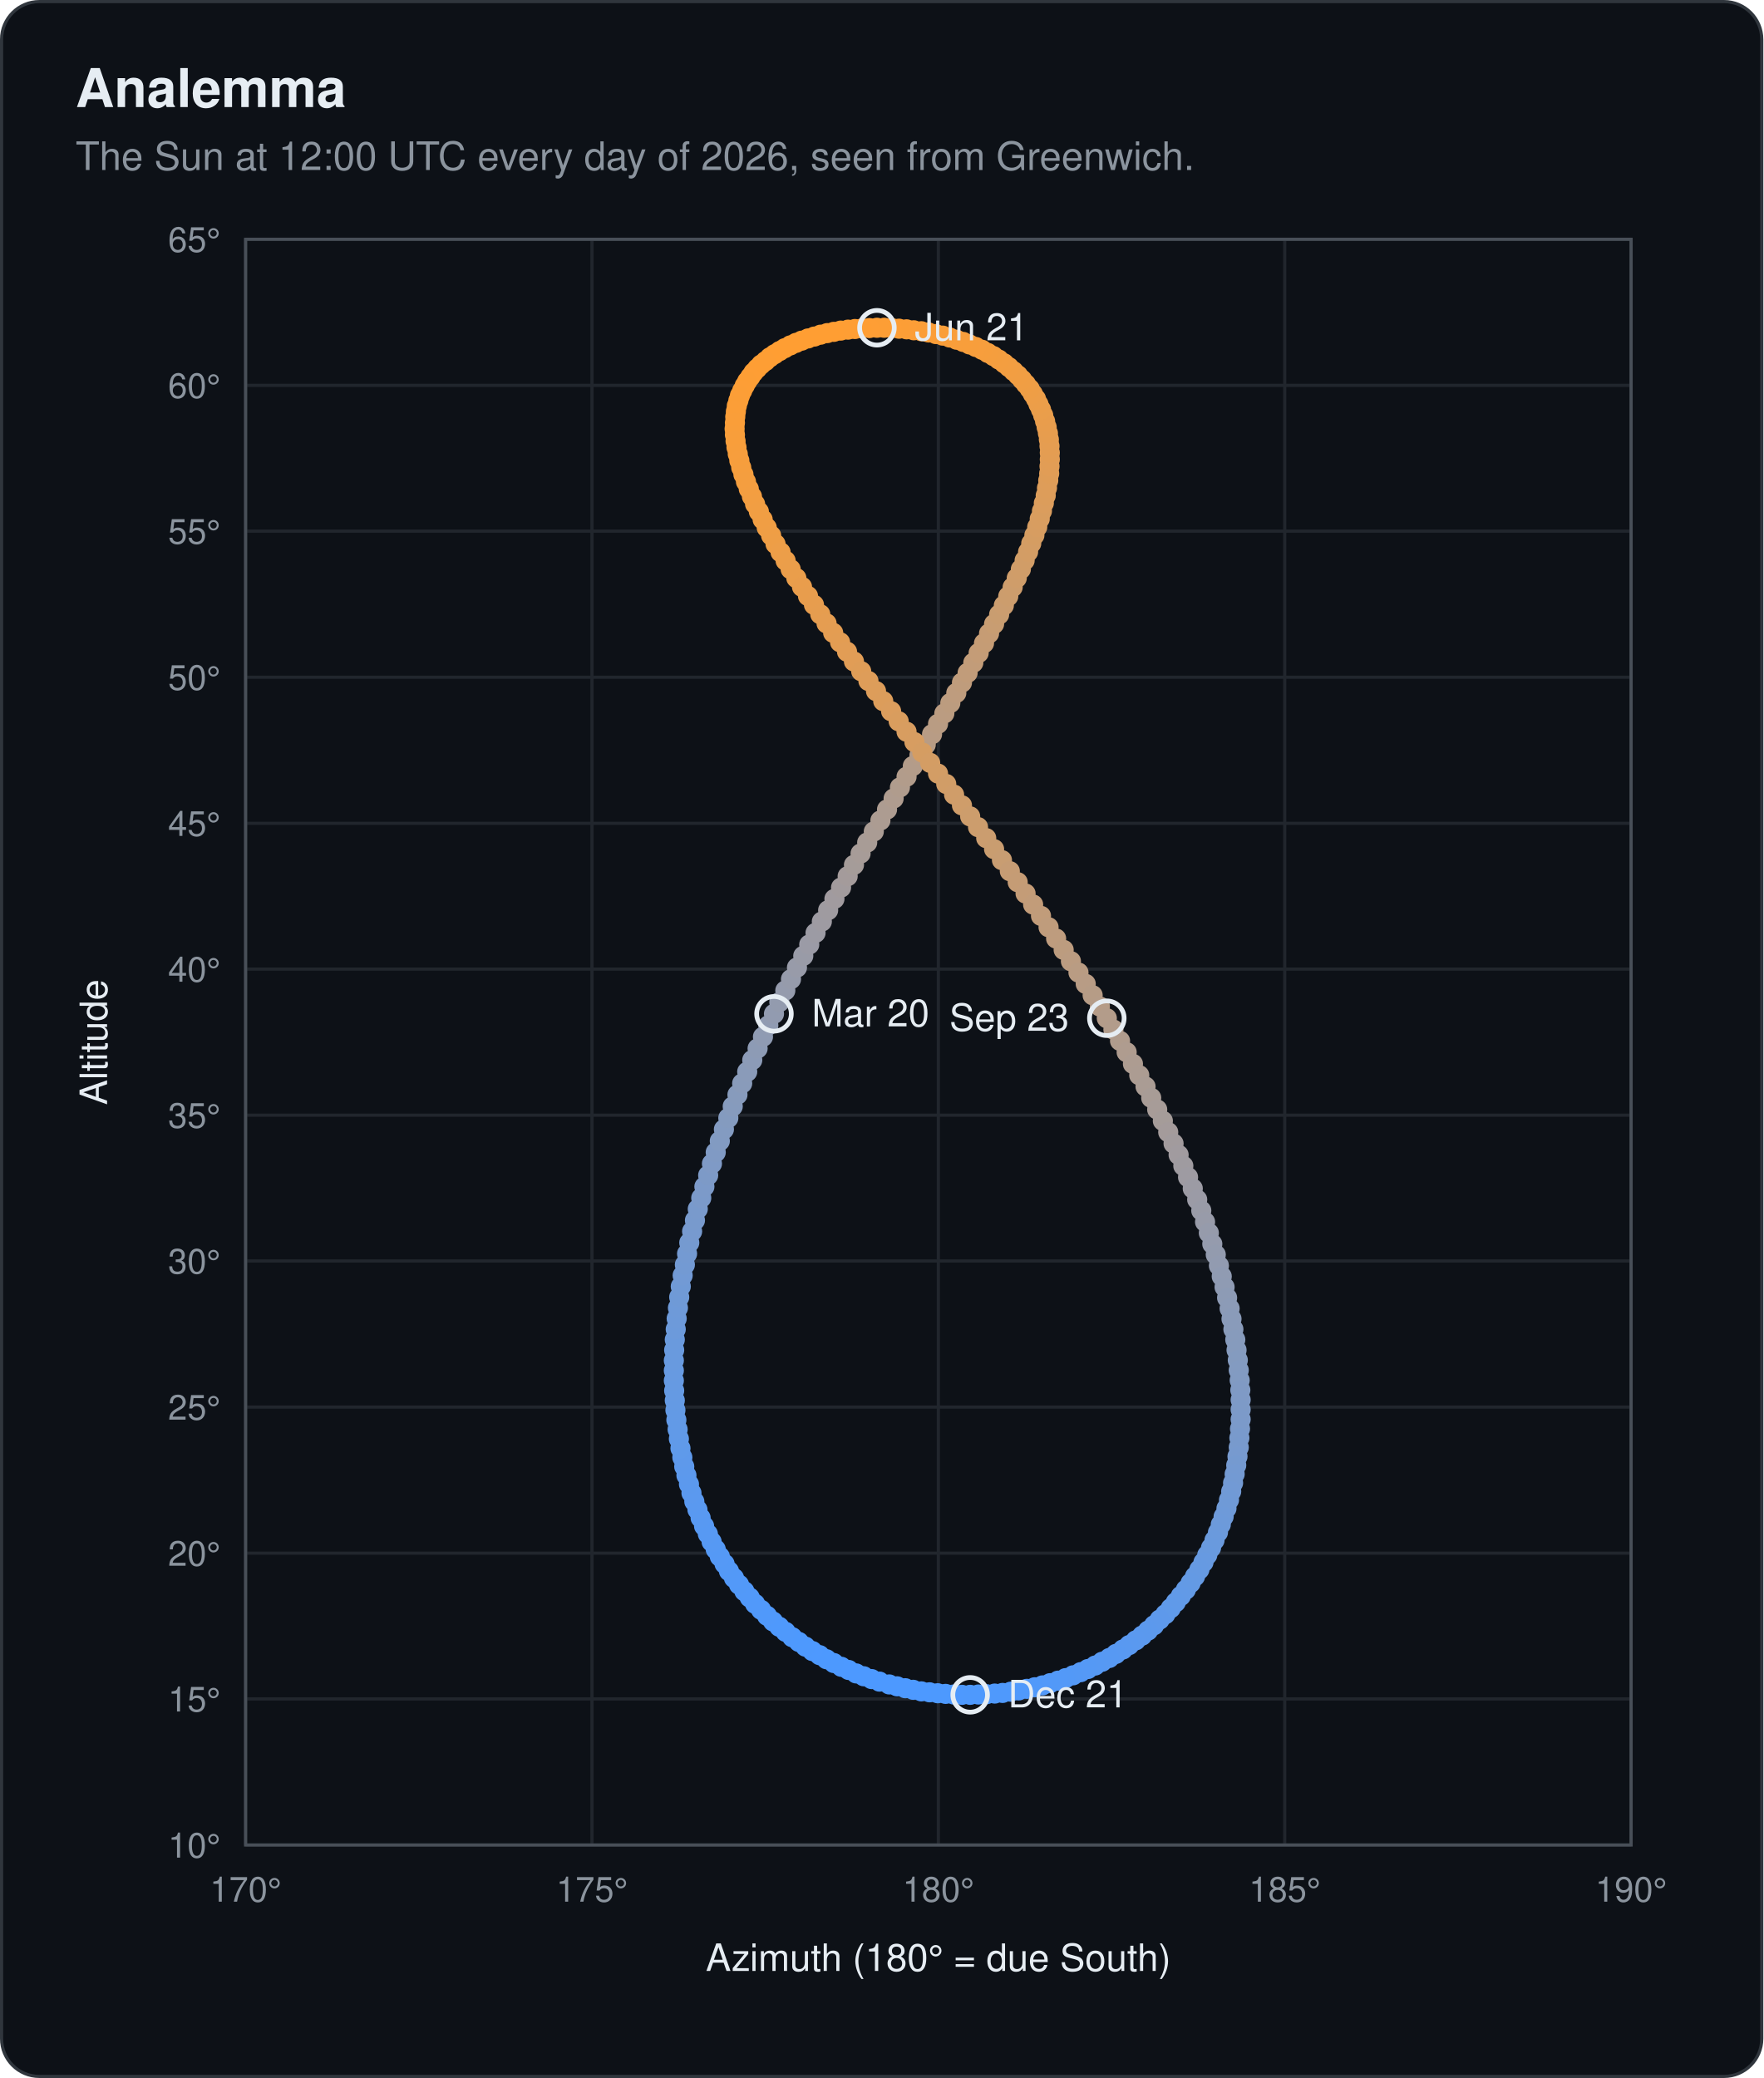
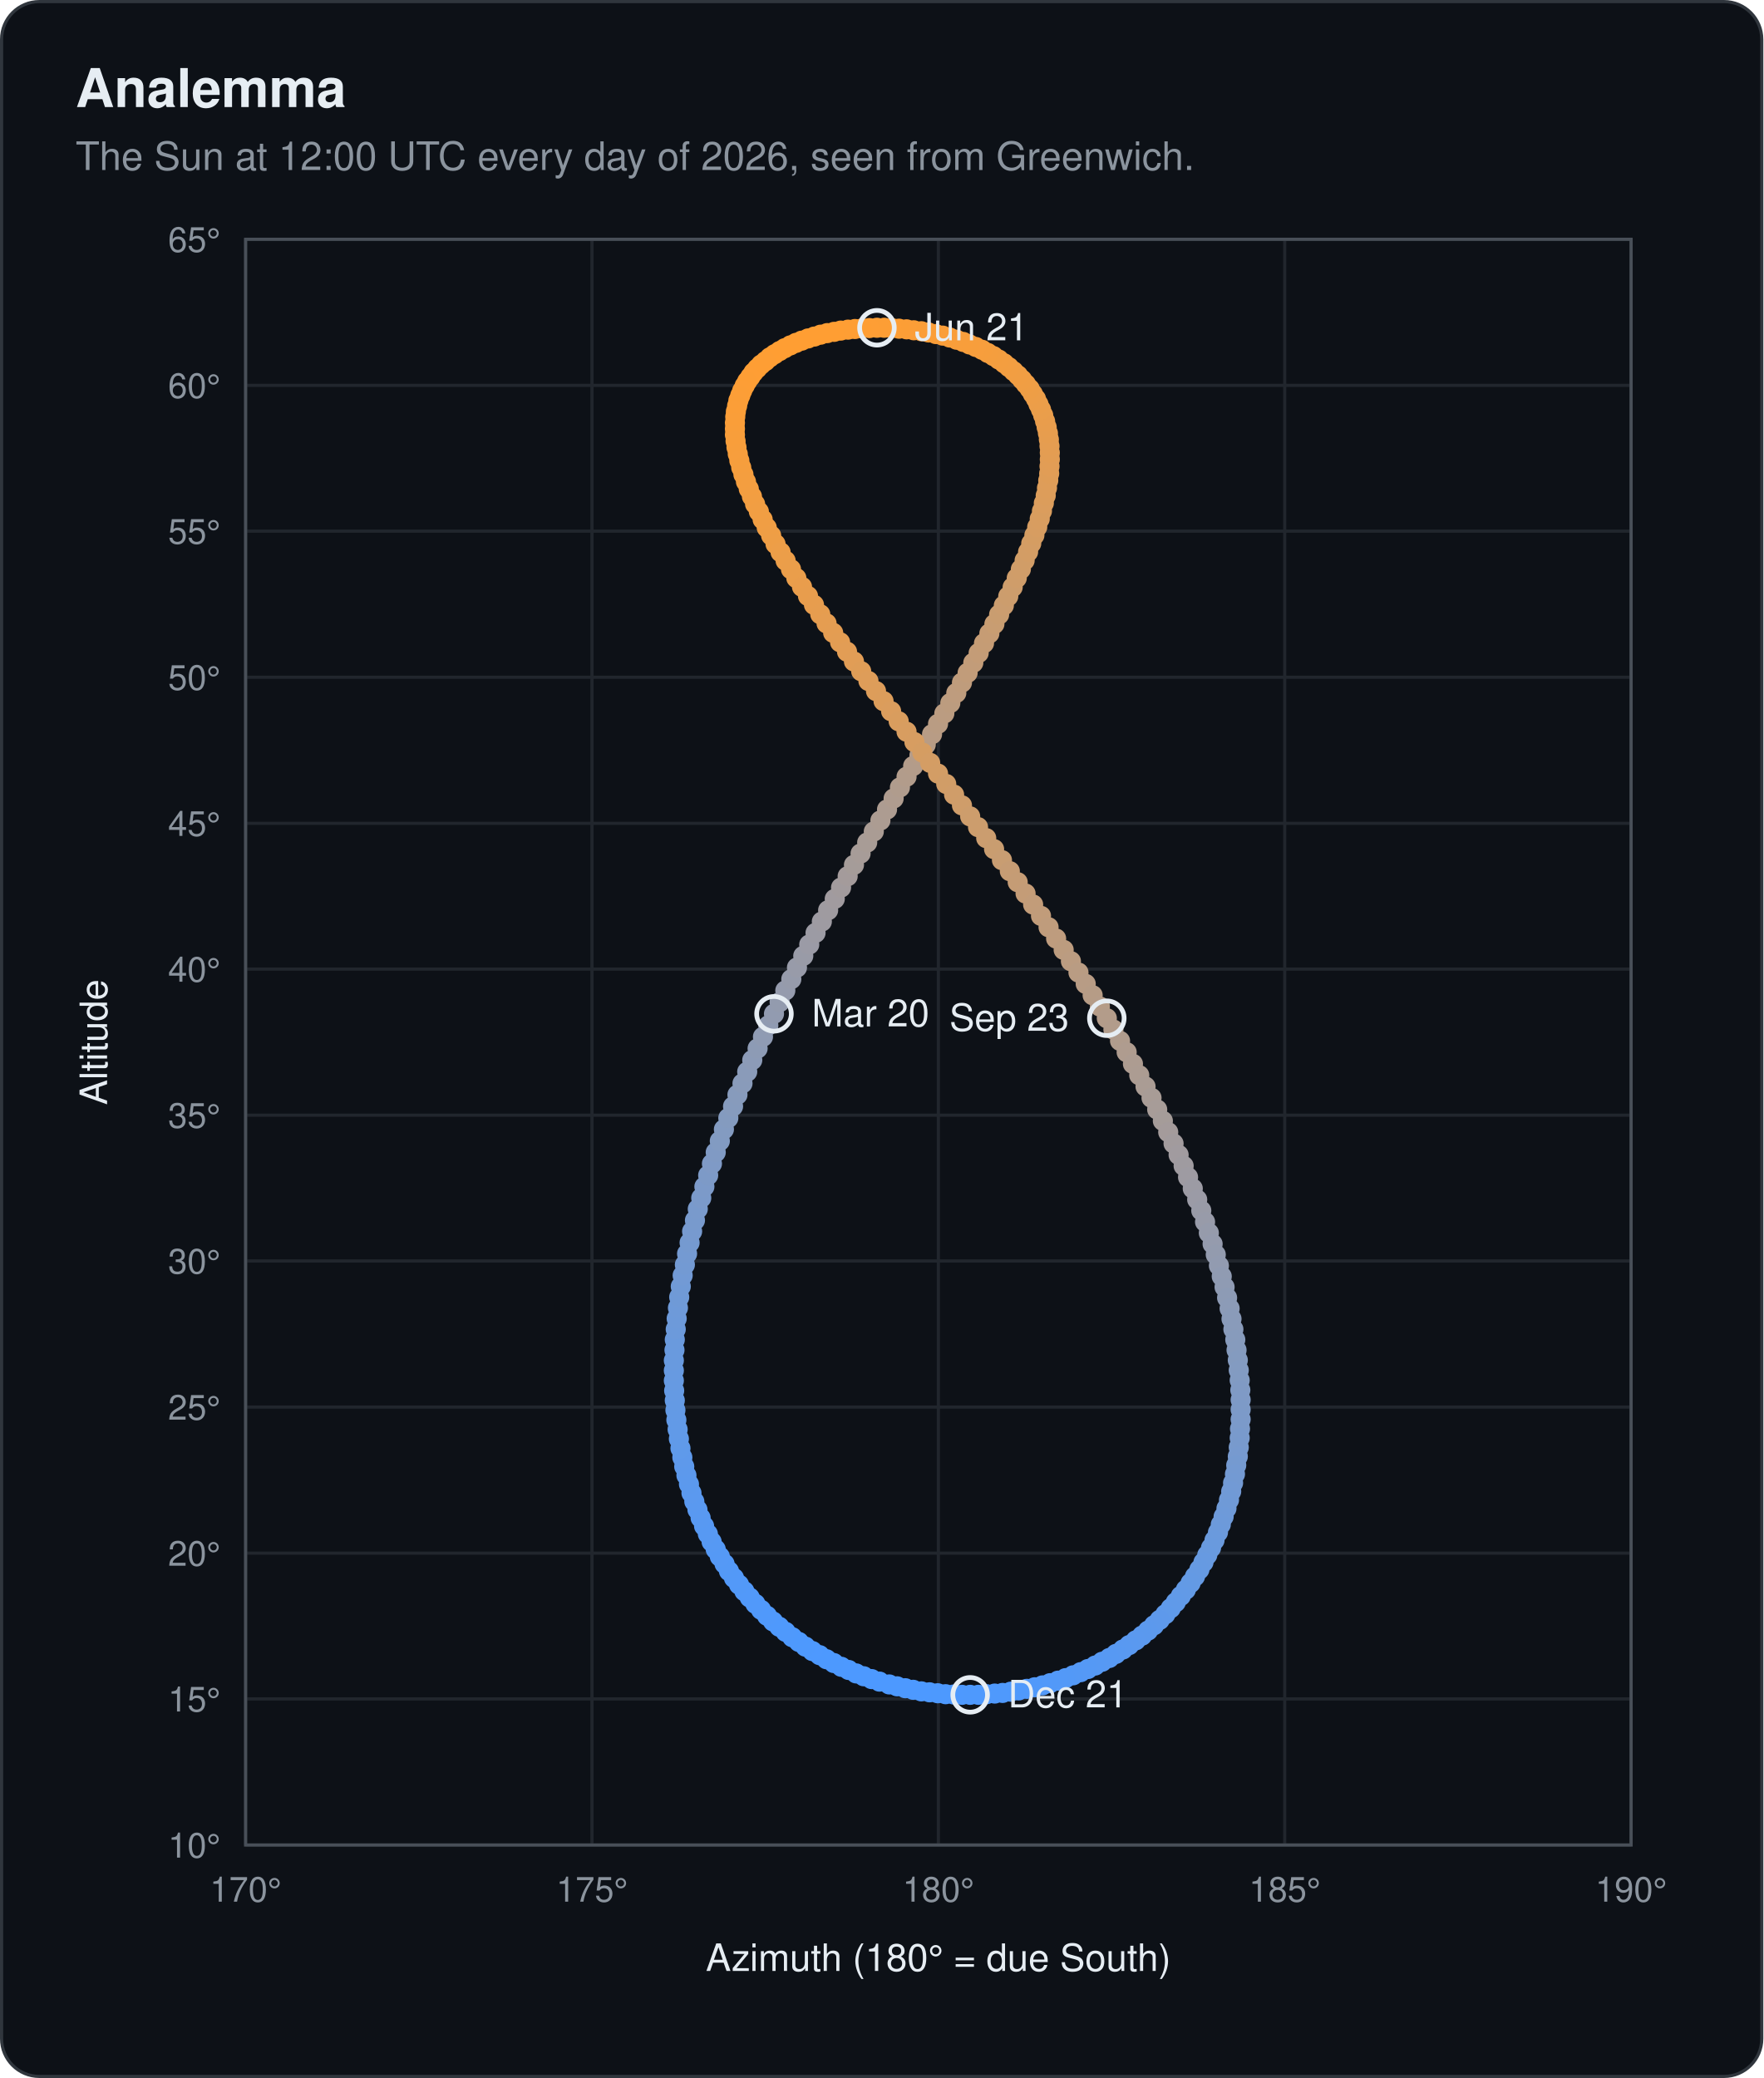
<svg xmlns="http://www.w3.org/2000/svg" width="560" height="660" viewBox="0 0 560 660" font-family="Segoe UI, Helvetica, Arial, sans-serif">
  <rect x="0.5" y="0.5" width="559" height="659" rx="12" fill="#0d1117" stroke="#30363d" />
  <text x="24" y="34" font-size="17" font-weight="600" fill="#e6edf3">Analemma</text>
  <text x="24" y="54" font-size="12.5" fill="#8b949e">The Sun at 12:00 UTC every day of 2026, seen from Greenwich.</text>
  <line x1="78.0" y1="76.0" x2="78.0" y2="586.0" stroke="#21262d" />
  <text x="78.0" y="604.0" font-size="11" fill="#8b949e" text-anchor="middle">170°</text>
  <line x1="188.0" y1="76.0" x2="188.0" y2="586.0" stroke="#21262d" />
  <text x="188.0" y="604.0" font-size="11" fill="#8b949e" text-anchor="middle">175°</text>
  <line x1="298.0" y1="76.0" x2="298.0" y2="586.0" stroke="#21262d" />
  <text x="298.0" y="604.0" font-size="11" fill="#8b949e" text-anchor="middle">180°</text>
  <line x1="408.0" y1="76.0" x2="408.0" y2="586.0" stroke="#21262d" />
  <text x="408.0" y="604.0" font-size="11" fill="#8b949e" text-anchor="middle">185°</text>
  <line x1="518.0" y1="76.0" x2="518.0" y2="586.0" stroke="#21262d" />
  <text x="518.0" y="604.0" font-size="11" fill="#8b949e" text-anchor="middle">190°</text>
  <line x1="78.0" y1="586.0" x2="518.0" y2="586.0" stroke="#21262d" />
  <text x="70.0" y="590.0" font-size="11" fill="#8b949e" text-anchor="end">10°</text>
  <line x1="78.0" y1="539.6" x2="518.0" y2="539.6" stroke="#21262d" />
  <text x="70.0" y="543.6" font-size="11" fill="#8b949e" text-anchor="end">15°</text>
  <line x1="78.0" y1="493.3" x2="518.0" y2="493.3" stroke="#21262d" />
  <text x="70.0" y="497.3" font-size="11" fill="#8b949e" text-anchor="end">20°</text>
  <line x1="78.0" y1="446.9" x2="518.0" y2="446.9" stroke="#21262d" />
  <text x="70.0" y="450.9" font-size="11" fill="#8b949e" text-anchor="end">25°</text>
  <line x1="78.0" y1="400.5" x2="518.0" y2="400.5" stroke="#21262d" />
  <text x="70.0" y="404.5" font-size="11" fill="#8b949e" text-anchor="end">30°</text>
  <line x1="78.0" y1="354.2" x2="518.0" y2="354.2" stroke="#21262d" />
  <text x="70.0" y="358.2" font-size="11" fill="#8b949e" text-anchor="end">35°</text>
  <line x1="78.0" y1="307.8" x2="518.0" y2="307.8" stroke="#21262d" />
  <text x="70.0" y="311.8" font-size="11" fill="#8b949e" text-anchor="end">40°</text>
  <line x1="78.0" y1="261.5" x2="518.0" y2="261.5" stroke="#21262d" />
  <text x="70.0" y="265.5" font-size="11" fill="#8b949e" text-anchor="end">45°</text>
  <line x1="78.0" y1="215.1" x2="518.0" y2="215.1" stroke="#21262d" />
  <text x="70.0" y="219.1" font-size="11" fill="#8b949e" text-anchor="end">50°</text>
  <line x1="78.0" y1="168.7" x2="518.0" y2="168.7" stroke="#21262d" />
  <text x="70.0" y="172.7" font-size="11" fill="#8b949e" text-anchor="end">55°</text>
  <line x1="78.0" y1="122.4" x2="518.0" y2="122.4" stroke="#21262d" />
  <text x="70.0" y="126.4" font-size="11" fill="#8b949e" text-anchor="end">60°</text>
  <line x1="78.0" y1="76.0" x2="518.0" y2="76.0" stroke="#21262d" />
  <text x="70.0" y="80.0" font-size="11" fill="#8b949e" text-anchor="end">65°</text>
  <circle cx="279.3" cy="534.1" r="3.2" fill="#4d99ff" />
  <circle cx="276.8" cy="533.3" r="3.2" fill="#4d99ff" />
  <circle cx="274.3" cy="532.4" r="3.2" fill="#4d99ff" />
  <circle cx="271.9" cy="531.5" r="3.2" fill="#4d99ff" />
  <circle cx="269.5" cy="530.4" r="3.2" fill="#4d99ff" />
  <circle cx="267.2" cy="529.4" r="3.2" fill="#4d99ff" />
  <circle cx="264.8" cy="528.2" r="3.2" fill="#4d99fe" />
  <circle cx="262.5" cy="527.0" r="3.2" fill="#4d99fe" />
  <circle cx="260.3" cy="525.7" r="3.2" fill="#4d99fe" />
  <circle cx="258.0" cy="524.4" r="3.2" fill="#4e99fe" />
  <circle cx="255.8" cy="523.0" r="3.2" fill="#4e99fd" />
  <circle cx="253.7" cy="521.5" r="3.2" fill="#4e99fd" />
  <circle cx="251.6" cy="520.0" r="3.2" fill="#4e99fd" />
  <circle cx="249.5" cy="518.3" r="3.2" fill="#4f99fc" />
  <circle cx="247.5" cy="516.7" r="3.2" fill="#4f99fc" />
  <circle cx="245.5" cy="515.0" r="3.2" fill="#4f99fc" />
  <circle cx="243.6" cy="513.2" r="3.2" fill="#5099fb" />
  <circle cx="241.7" cy="511.3" r="3.2" fill="#5099fb" />
-   <circle cx="239.8" cy="509.4" r="3.2" fill="#5199fa" />
+   <circle cx="239.9" cy="509.4" r="3.2" fill="#5199fa" />
  <circle cx="238.1" cy="507.4" r="3.2" fill="#5199fa" />
  <circle cx="236.4" cy="505.4" r="3.2" fill="#5299f9" />
  <circle cx="234.7" cy="503.3" r="3.2" fill="#5299f8" />
  <circle cx="233.1" cy="501.2" r="3.2" fill="#5399f8" />
  <circle cx="231.5" cy="499.0" r="3.2" fill="#5399f7" />
  <circle cx="230.1" cy="496.7" r="3.2" fill="#5499f6" />
  <circle cx="228.6" cy="494.4" r="3.2" fill="#5599f6" />
  <circle cx="227.3" cy="492.1" r="3.2" fill="#5599f5" />
  <circle cx="226.0" cy="489.7" r="3.2" fill="#5699f4" />
  <circle cx="224.8" cy="487.2" r="3.2" fill="#5799f3" />
  <circle cx="223.6" cy="484.7" r="3.2" fill="#5799f3" />
  <circle cx="222.5" cy="482.1" r="3.2" fill="#5899f2" />
  <circle cx="221.5" cy="479.5" r="3.2" fill="#5999f1" />
  <circle cx="220.5" cy="476.9" r="3.2" fill="#5a99f0" />
  <circle cx="219.6" cy="474.2" r="3.2" fill="#5b99ef" />
  <circle cx="218.8" cy="471.4" r="3.2" fill="#5b99ee" />
  <circle cx="218.0" cy="468.6" r="3.2" fill="#5c99ed" />
  <circle cx="217.3" cy="465.8" r="3.2" fill="#5d99ec" />
  <circle cx="216.7" cy="462.9" r="3.2" fill="#5e99eb" />
  <circle cx="216.1" cy="460.0" r="3.2" fill="#5f9aea" />
  <circle cx="215.6" cy="457.0" r="3.2" fill="#609ae9" />
  <circle cx="215.2" cy="454.0" r="3.2" fill="#619ae8" />
  <circle cx="214.8" cy="451.0" r="3.2" fill="#629ae7" />
  <circle cx="214.5" cy="447.9" r="3.2" fill="#639ae5" />
  <circle cx="214.3" cy="444.8" r="3.2" fill="#649ae4" />
  <circle cx="214.1" cy="441.7" r="3.2" fill="#659ae3" />
  <circle cx="214.0" cy="438.5" r="3.2" fill="#669ae2" />
  <circle cx="214.0" cy="435.3" r="3.2" fill="#679ae1" />
  <circle cx="214.0" cy="432.1" r="3.2" fill="#689adf" />
-   <circle cx="214.1" cy="428.8" r="3.2" fill="#699ade" />
+   <circle cx="214.2" cy="428.8" r="3.2" fill="#699ade" />
  <circle cx="214.3" cy="425.5" r="3.2" fill="#6a9add" />
  <circle cx="214.6" cy="422.2" r="3.2" fill="#6c9adb" />
  <circle cx="214.9" cy="418.8" r="3.2" fill="#6d9ada" />
  <circle cx="215.3" cy="415.4" r="3.2" fill="#6e9ad9" />
  <circle cx="215.7" cy="412.0" r="3.2" fill="#6f9ad7" />
  <circle cx="216.2" cy="408.6" r="3.2" fill="#709ad6" />
  <circle cx="216.8" cy="405.1" r="3.2" fill="#729ad5" />
  <circle cx="217.5" cy="401.7" r="3.2" fill="#739ad3" />
  <circle cx="218.2" cy="398.2" r="3.2" fill="#749ad2" />
-   <circle cx="218.9" cy="394.7" r="3.2" fill="#759ad0" />
+   <circle cx="219.0" cy="394.7" r="3.2" fill="#759ad0" />
  <circle cx="219.8" cy="391.1" r="3.2" fill="#779acf" />
  <circle cx="220.7" cy="387.6" r="3.2" fill="#789acd" />
  <circle cx="221.6" cy="384.0" r="3.2" fill="#799acc" />
  <circle cx="222.7" cy="380.5" r="3.2" fill="#7b9aca" />
  <circle cx="223.7" cy="376.9" r="3.2" fill="#7c9ac9" />
  <circle cx="224.9" cy="373.3" r="3.2" fill="#7d9ac7" />
  <circle cx="226.1" cy="369.6" r="3.2" fill="#7f9ac6" />
  <circle cx="227.3" cy="366.0" r="3.2" fill="#809ac4" />
  <circle cx="228.6" cy="362.4" r="3.2" fill="#829bc2" />
  <circle cx="229.9" cy="358.7" r="3.2" fill="#839bc1" />
  <circle cx="231.3" cy="355.1" r="3.2" fill="#849bbf" />
-   <circle cx="232.7" cy="351.4" r="3.2" fill="#869bbd" />
+   <circle cx="232.8" cy="351.4" r="3.2" fill="#869bbd" />
  <circle cx="234.2" cy="347.7" r="3.2" fill="#879bbc" />
-   <circle cx="235.7" cy="344.1" r="3.2" fill="#899bba" />
+   <circle cx="235.8" cy="344.1" r="3.2" fill="#899bba" />
  <circle cx="237.3" cy="340.4" r="3.2" fill="#8a9bb9" />
  <circle cx="238.9" cy="336.7" r="3.2" fill="#8c9bb7" />
  <circle cx="240.6" cy="333.0" r="3.2" fill="#8d9bb5" />
  <circle cx="242.3" cy="329.3" r="3.2" fill="#8f9bb3" />
  <circle cx="244.0" cy="325.7" r="3.2" fill="#909bb2" />
  <circle cx="245.8" cy="322.0" r="3.2" fill="#929bb0" />
-   <circle cx="247.5" cy="318.3" r="3.2" fill="#939bae" />
+   <circle cx="247.6" cy="318.3" r="3.2" fill="#939bae" />
  <circle cx="249.4" cy="314.6" r="3.2" fill="#959bad" />
-   <circle cx="251.2" cy="311.0" r="3.2" fill="#969bab" />
+   <circle cx="251.3" cy="311.0" r="3.2" fill="#969bab" />
  <circle cx="253.1" cy="307.3" r="3.2" fill="#989ba9" />
  <circle cx="255.1" cy="303.6" r="3.2" fill="#999ba7" />
  <circle cx="257.0" cy="300.0" r="3.2" fill="#9b9ba6" />
  <circle cx="259.0" cy="296.3" r="3.2" fill="#9c9ba4" />
  <circle cx="261.0" cy="292.7" r="3.2" fill="#9e9ba2" />
  <circle cx="263.0" cy="289.1" r="3.2" fill="#9f9ba0" />
-   <circle cx="265.0" cy="285.5" r="3.2" fill="#a19b9f" />
+   <circle cx="265.1" cy="285.5" r="3.2" fill="#a19b9f" />
  <circle cx="267.1" cy="281.9" r="3.2" fill="#a29b9d" />
  <circle cx="269.2" cy="278.3" r="3.2" fill="#a49b9b" />
  <circle cx="271.2" cy="274.7" r="3.2" fill="#a59c99" />
  <circle cx="273.3" cy="271.1" r="3.2" fill="#a79c98" />
  <circle cx="275.4" cy="267.6" r="3.2" fill="#a89c96" />
  <circle cx="277.5" cy="264.1" r="3.2" fill="#aa9c94" />
  <circle cx="279.6" cy="260.6" r="3.2" fill="#ac9c92" />
  <circle cx="281.7" cy="257.1" r="3.2" fill="#ad9c91" />
  <circle cx="283.8" cy="253.6" r="3.2" fill="#af9c8f" />
  <circle cx="285.8" cy="250.1" r="3.2" fill="#b09c8d" />
  <circle cx="287.9" cy="246.7" r="3.2" fill="#b29c8b" />
-   <circle cx="289.9" cy="243.3" r="3.2" fill="#b39c8a" />
+   <circle cx="290.0" cy="243.3" r="3.2" fill="#b39c8a" />
  <circle cx="292.0" cy="239.9" r="3.2" fill="#b59c88" />
  <circle cx="294.0" cy="236.5" r="3.2" fill="#b69c86" />
  <circle cx="296.0" cy="233.2" r="3.2" fill="#b89c85" />
  <circle cx="297.9" cy="229.9" r="3.2" fill="#b99c83" />
  <circle cx="299.9" cy="226.6" r="3.2" fill="#bb9c81" />
  <circle cx="301.8" cy="223.3" r="3.2" fill="#bc9c7f" />
  <circle cx="303.7" cy="220.1" r="3.2" fill="#be9c7e" />
  <circle cx="305.5" cy="216.8" r="3.2" fill="#bf9c7c" />
  <circle cx="307.3" cy="213.7" r="3.2" fill="#c19c7a" />
  <circle cx="309.1" cy="210.5" r="3.2" fill="#c29c79" />
  <circle cx="310.8" cy="207.4" r="3.2" fill="#c49c77" />
  <circle cx="312.5" cy="204.3" r="3.2" fill="#c59c75" />
-   <circle cx="314.1" cy="201.2" r="3.2" fill="#c69c74" />
-   <circle cx="315.7" cy="198.2" r="3.2" fill="#c89d72" />
+   <circle cx="314.2" cy="201.2" r="3.2" fill="#c69c74" />
+   <circle cx="315.8" cy="198.2" r="3.2" fill="#c89d72" />
  <circle cx="317.3" cy="195.2" r="3.2" fill="#c99d70" />
  <circle cx="318.8" cy="192.3" r="3.2" fill="#cb9d6f" />
  <circle cx="320.2" cy="189.4" r="3.2" fill="#cc9d6d" />
  <circle cx="321.6" cy="186.5" r="3.2" fill="#cd9d6c" />
  <circle cx="322.9" cy="183.6" r="3.2" fill="#cf9d6a" />
  <circle cx="324.2" cy="180.8" r="3.2" fill="#d09d69" />
  <circle cx="325.4" cy="178.0" r="3.2" fill="#d19d67" />
  <circle cx="326.5" cy="175.3" r="3.2" fill="#d39d65" />
  <circle cx="327.5" cy="172.6" r="3.2" fill="#d49d64" />
  <circle cx="328.5" cy="170.0" r="3.2" fill="#d59d62" />
  <circle cx="329.4" cy="167.4" r="3.2" fill="#d79d61" />
  <circle cx="330.2" cy="164.8" r="3.2" fill="#d89d60" />
  <circle cx="330.9" cy="162.3" r="3.2" fill="#d99d5e" />
  <circle cx="331.5" cy="159.8" r="3.2" fill="#db9d5d" />
  <circle cx="332.1" cy="157.4" r="3.2" fill="#dc9d5b" />
  <circle cx="332.5" cy="155.0" r="3.2" fill="#dd9d5a" />
  <circle cx="332.9" cy="152.6" r="3.2" fill="#de9d59" />
  <circle cx="333.2" cy="150.4" r="3.2" fill="#df9d57" />
  <circle cx="333.3" cy="148.1" r="3.2" fill="#e19d56" />
  <circle cx="333.4" cy="145.9" r="3.2" fill="#e29d55" />
  <circle cx="333.4" cy="143.8" r="3.2" fill="#e39d53" />
  <circle cx="333.3" cy="141.7" r="3.2" fill="#e49d52" />
  <circle cx="333.1" cy="139.6" r="3.2" fill="#e59d51" />
  <circle cx="332.8" cy="137.6" r="3.2" fill="#e69d4f" />
  <circle cx="332.4" cy="135.7" r="3.2" fill="#e79d4e" />
  <circle cx="331.9" cy="133.8" r="3.2" fill="#e89d4d" />
  <circle cx="331.3" cy="131.9" r="3.2" fill="#e99d4c" />
  <circle cx="330.6" cy="130.1" r="3.2" fill="#ea9e4b" />
  <circle cx="329.8" cy="128.4" r="3.2" fill="#eb9e4a" />
  <circle cx="329.0" cy="126.7" r="3.2" fill="#ec9e49" />
  <circle cx="328.0" cy="125.1" r="3.2" fill="#ed9e48" />
  <circle cx="327.0" cy="123.5" r="3.2" fill="#ee9e46" />
  <circle cx="325.8" cy="122.0" r="3.2" fill="#ef9e45" />
  <circle cx="324.6" cy="120.6" r="3.2" fill="#f09e44" />
  <circle cx="323.3" cy="119.2" r="3.2" fill="#f19e43" />
  <circle cx="321.9" cy="117.9" r="3.2" fill="#f19e43" />
  <circle cx="320.4" cy="116.6" r="3.2" fill="#f29e42" />
  <circle cx="318.9" cy="115.4" r="3.2" fill="#f39e41" />
  <circle cx="317.2" cy="114.2" r="3.2" fill="#f49e40" />
  <circle cx="315.5" cy="113.1" r="3.2" fill="#f49e3f" />
  <circle cx="313.7" cy="112.1" r="3.2" fill="#f59e3e" />
  <circle cx="311.9" cy="111.1" r="3.2" fill="#f69e3d" />
  <circle cx="309.9" cy="110.2" r="3.2" fill="#f79e3d" />
  <circle cx="307.9" cy="109.4" r="3.2" fill="#f79e3c" />
  <circle cx="305.9" cy="108.6" r="3.2" fill="#f89e3b" />
  <circle cx="303.8" cy="107.9" r="3.2" fill="#f89e3b" />
  <circle cx="301.6" cy="107.2" r="3.2" fill="#f99e3a" />
  <circle cx="299.4" cy="106.6" r="3.2" fill="#fa9e39" />
  <circle cx="297.2" cy="106.1" r="3.2" fill="#fa9e39" />
  <circle cx="294.9" cy="105.6" r="3.2" fill="#fb9e38" />
  <circle cx="292.6" cy="105.2" r="3.2" fill="#fb9e38" />
  <circle cx="290.2" cy="104.9" r="3.2" fill="#fb9e37" />
  <circle cx="287.9" cy="104.6" r="3.2" fill="#fc9e37" />
  <circle cx="285.5" cy="104.4" r="3.2" fill="#fc9e36" />
  <circle cx="283.2" cy="104.2" r="3.2" fill="#fd9e36" />
  <circle cx="280.8" cy="104.1" r="3.2" fill="#fd9e35" />
  <circle cx="278.5" cy="104.1" r="3.2" fill="#fd9e35" />
  <circle cx="276.1" cy="104.2" r="3.2" fill="#fe9e35" />
  <circle cx="273.8" cy="104.3" r="3.2" fill="#fe9e34" />
  <circle cx="271.5" cy="104.5" r="3.2" fill="#fe9e34" />
  <circle cx="269.3" cy="104.7" r="3.2" fill="#fe9e34" />
  <circle cx="267.0" cy="105.0" r="3.2" fill="#fe9e34" />
-   <circle cx="264.8" cy="105.4" r="3.2" fill="#ff9e33" />
+   <circle cx="264.9" cy="105.4" r="3.2" fill="#ff9e33" />
  <circle cx="262.7" cy="105.8" r="3.2" fill="#ff9e33" />
  <circle cx="260.6" cy="106.3" r="3.2" fill="#ff9e33" />
  <circle cx="258.6" cy="106.9" r="3.2" fill="#ff9e33" />
  <circle cx="256.6" cy="107.5" r="3.2" fill="#ff9e33" />
  <circle cx="254.6" cy="108.2" r="3.2" fill="#ff9e33" />
  <circle cx="252.8" cy="108.9" r="3.2" fill="#ff9e33" />
  <circle cx="251.0" cy="109.7" r="3.2" fill="#ff9e33" />
  <circle cx="249.2" cy="110.6" r="3.2" fill="#ff9e33" />
  <circle cx="247.6" cy="111.5" r="3.2" fill="#ff9e33" />
  <circle cx="246.0" cy="112.5" r="3.2" fill="#ff9e33" />
  <circle cx="244.5" cy="113.5" r="3.2" fill="#ff9e33" />
  <circle cx="243.1" cy="114.7" r="3.2" fill="#fe9e34" />
  <circle cx="241.7" cy="115.8" r="3.2" fill="#fe9e34" />
  <circle cx="240.5" cy="117.0" r="3.2" fill="#fe9e34" />
  <circle cx="239.3" cy="118.3" r="3.2" fill="#fe9e34" />
  <circle cx="238.3" cy="119.7" r="3.2" fill="#fe9e35" />
  <circle cx="237.3" cy="121.1" r="3.2" fill="#fd9e35" />
  <circle cx="236.5" cy="122.5" r="3.2" fill="#fd9e35" />
  <circle cx="235.7" cy="124.1" r="3.2" fill="#fd9e36" />
-   <circle cx="235.0" cy="125.6" r="3.2" fill="#fc9e36" />
+   <circle cx="235.1" cy="125.6" r="3.2" fill="#fc9e36" />
  <circle cx="234.5" cy="127.2" r="3.2" fill="#fc9e37" />
-   <circle cx="234.0" cy="128.9" r="3.2" fill="#fb9e37" />
+   <circle cx="234.1" cy="128.9" r="3.2" fill="#fb9e37" />
  <circle cx="233.7" cy="130.7" r="3.2" fill="#fb9e38" />
  <circle cx="233.5" cy="132.4" r="3.2" fill="#fb9e38" />
  <circle cx="233.4" cy="134.3" r="3.2" fill="#fa9e39" />
-   <circle cx="233.3" cy="136.2" r="3.2" fill="#fa9e39" />
+   <circle cx="233.4" cy="136.2" r="3.2" fill="#fa9e39" />
  <circle cx="233.4" cy="138.1" r="3.2" fill="#f99e3a" />
  <circle cx="233.6" cy="140.1" r="3.2" fill="#f89e3b" />
  <circle cx="233.9" cy="142.1" r="3.2" fill="#f89e3b" />
  <circle cx="234.3" cy="144.2" r="3.2" fill="#f79e3c" />
  <circle cx="234.8" cy="146.3" r="3.2" fill="#f79e3d" />
  <circle cx="235.4" cy="148.5" r="3.2" fill="#f69e3d" />
  <circle cx="236.1" cy="150.7" r="3.2" fill="#f59e3e" />
  <circle cx="236.9" cy="153.0" r="3.2" fill="#f49e3f" />
  <circle cx="237.8" cy="155.3" r="3.2" fill="#f49e40" />
  <circle cx="238.8" cy="157.7" r="3.2" fill="#f39e41" />
  <circle cx="239.8" cy="160.1" r="3.2" fill="#f29e42" />
  <circle cx="241.0" cy="162.5" r="3.2" fill="#f19e43" />
  <circle cx="242.2" cy="165.0" r="3.2" fill="#f19e43" />
  <circle cx="243.5" cy="167.6" r="3.2" fill="#f09e44" />
  <circle cx="244.9" cy="170.1" r="3.2" fill="#ef9e45" />
  <circle cx="246.3" cy="172.8" r="3.2" fill="#ee9e46" />
  <circle cx="247.9" cy="175.4" r="3.2" fill="#ed9e48" />
  <circle cx="249.5" cy="178.1" r="3.2" fill="#ec9e49" />
-   <circle cx="251.1" cy="180.8" r="3.2" fill="#eb9e4a" />
+   <circle cx="251.2" cy="180.8" r="3.2" fill="#eb9e4a" />
  <circle cx="252.9" cy="183.6" r="3.2" fill="#ea9e4b" />
  <circle cx="254.7" cy="186.4" r="3.2" fill="#e99d4c" />
  <circle cx="256.6" cy="189.3" r="3.2" fill="#e89d4d" />
  <circle cx="258.5" cy="192.1" r="3.2" fill="#e79d4e" />
  <circle cx="260.5" cy="195.1" r="3.2" fill="#e69d4f" />
  <circle cx="262.5" cy="198.0" r="3.2" fill="#e59d51" />
  <circle cx="264.6" cy="201.0" r="3.2" fill="#e49d52" />
  <circle cx="266.8" cy="204.0" r="3.2" fill="#e39d53" />
  <circle cx="269.0" cy="207.0" r="3.2" fill="#e29d55" />
  <circle cx="271.2" cy="210.1" r="3.2" fill="#e19d56" />
  <circle cx="273.5" cy="213.2" r="3.2" fill="#df9d57" />
  <circle cx="275.8" cy="216.3" r="3.2" fill="#de9d59" />
  <circle cx="278.2" cy="219.5" r="3.2" fill="#dd9d5a" />
-   <circle cx="280.5" cy="222.7" r="3.2" fill="#dc9d5b" />
+   <circle cx="280.6" cy="222.7" r="3.2" fill="#dc9d5b" />
  <circle cx="283.0" cy="225.9" r="3.2" fill="#db9d5d" />
  <circle cx="285.4" cy="229.1" r="3.2" fill="#d99d5e" />
  <circle cx="287.9" cy="232.4" r="3.2" fill="#d89d60" />
  <circle cx="290.4" cy="235.7" r="3.2" fill="#d79d61" />
  <circle cx="292.9" cy="239.0" r="3.2" fill="#d59d62" />
  <circle cx="295.4" cy="242.3" r="3.2" fill="#d49d64" />
  <circle cx="297.9" cy="245.7" r="3.2" fill="#d39d65" />
  <circle cx="300.5" cy="249.0" r="3.2" fill="#d19d67" />
  <circle cx="303.0" cy="252.4" r="3.2" fill="#d09d69" />
  <circle cx="305.5" cy="255.8" r="3.2" fill="#cf9d6a" />
  <circle cx="308.1" cy="259.3" r="3.2" fill="#cd9d6c" />
  <circle cx="310.6" cy="262.7" r="3.2" fill="#cc9d6d" />
  <circle cx="313.2" cy="266.2" r="3.2" fill="#cb9d6f" />
  <circle cx="315.7" cy="269.7" r="3.2" fill="#c99d70" />
  <circle cx="318.2" cy="273.2" r="3.2" fill="#c89d72" />
  <circle cx="320.7" cy="276.7" r="3.2" fill="#c69c74" />
  <circle cx="323.2" cy="280.2" r="3.2" fill="#c59c75" />
  <circle cx="325.7" cy="283.8" r="3.2" fill="#c49c77" />
  <circle cx="328.1" cy="287.3" r="3.2" fill="#c29c79" />
  <circle cx="330.6" cy="290.9" r="3.2" fill="#c19c7a" />
  <circle cx="333.0" cy="294.5" r="3.2" fill="#bf9c7c" />
  <circle cx="335.4" cy="298.1" r="3.2" fill="#be9c7e" />
  <circle cx="337.8" cy="301.7" r="3.2" fill="#bc9c7f" />
  <circle cx="340.1" cy="305.3" r="3.2" fill="#bb9c81" />
  <circle cx="342.5" cy="308.9" r="3.2" fill="#b99c83" />
  <circle cx="344.8" cy="312.5" r="3.2" fill="#b89c85" />
  <circle cx="347.0" cy="316.1" r="3.2" fill="#b69c86" />
  <circle cx="349.3" cy="319.7" r="3.2" fill="#b59c88" />
  <circle cx="351.5" cy="323.4" r="3.2" fill="#b39c8a" />
  <circle cx="353.6" cy="327.0" r="3.2" fill="#b29c8b" />
  <circle cx="355.7" cy="330.6" r="3.2" fill="#b09c8d" />
  <circle cx="357.8" cy="334.2" r="3.2" fill="#af9c8f" />
  <circle cx="359.8" cy="337.9" r="3.2" fill="#ad9c91" />
  <circle cx="361.8" cy="341.5" r="3.2" fill="#ac9c92" />
  <circle cx="363.8" cy="345.1" r="3.2" fill="#aa9c94" />
-   <circle cx="365.6" cy="348.7" r="3.2" fill="#a89c96" />
+   <circle cx="365.7" cy="348.7" r="3.2" fill="#a89c96" />
  <circle cx="367.5" cy="352.4" r="3.2" fill="#a79c98" />
  <circle cx="369.3" cy="356.0" r="3.2" fill="#a59c99" />
  <circle cx="371.0" cy="359.6" r="3.2" fill="#a49b9b" />
  <circle cx="372.7" cy="363.2" r="3.2" fill="#a29b9d" />
  <circle cx="374.3" cy="366.8" r="3.2" fill="#a19b9f" />
-   <circle cx="375.8" cy="370.3" r="3.2" fill="#9f9ba0" />
+   <circle cx="375.9" cy="370.3" r="3.2" fill="#9f9ba0" />
  <circle cx="377.3" cy="373.9" r="3.2" fill="#9e9ba2" />
  <circle cx="378.8" cy="377.5" r="3.2" fill="#9c9ba4" />
  <circle cx="380.2" cy="381.0" r="3.2" fill="#9b9ba6" />
  <circle cx="381.5" cy="384.5" r="3.2" fill="#999ba7" />
  <circle cx="382.7" cy="388.1" r="3.2" fill="#989ba9" />
  <circle cx="383.9" cy="391.6" r="3.2" fill="#969bab" />
-   <circle cx="385.0" cy="395.1" r="3.2" fill="#959bad" />
+   <circle cx="385.1" cy="395.1" r="3.2" fill="#959bad" />
  <circle cx="386.1" cy="398.5" r="3.2" fill="#939bae" />
  <circle cx="387.1" cy="402.0" r="3.2" fill="#929bb0" />
  <circle cx="388.0" cy="405.4" r="3.2" fill="#909bb2" />
  <circle cx="388.9" cy="408.8" r="3.2" fill="#8f9bb3" />
  <circle cx="389.7" cy="412.2" r="3.2" fill="#8d9bb5" />
  <circle cx="390.5" cy="415.6" r="3.2" fill="#8c9bb7" />
  <circle cx="391.1" cy="418.9" r="3.2" fill="#8a9bb9" />
  <circle cx="391.7" cy="422.2" r="3.2" fill="#899bba" />
  <circle cx="392.3" cy="425.5" r="3.2" fill="#879bbc" />
  <circle cx="392.7" cy="428.8" r="3.2" fill="#869bbd" />
  <circle cx="393.1" cy="432.0" r="3.2" fill="#849bbf" />
  <circle cx="393.4" cy="435.2" r="3.2" fill="#839bc1" />
  <circle cx="393.7" cy="438.4" r="3.2" fill="#829bc2" />
  <circle cx="393.9" cy="441.5" r="3.2" fill="#809ac4" />
  <circle cx="394.0" cy="444.6" r="3.2" fill="#7f9ac6" />
  <circle cx="394.0" cy="447.7" r="3.2" fill="#7d9ac7" />
  <circle cx="394.0" cy="450.8" r="3.2" fill="#7c9ac9" />
  <circle cx="393.8" cy="453.8" r="3.2" fill="#7b9aca" />
-   <circle cx="393.6" cy="456.7" r="3.2" fill="#799acc" />
+   <circle cx="393.7" cy="456.7" r="3.2" fill="#799acc" />
  <circle cx="393.4" cy="459.7" r="3.2" fill="#789acd" />
-   <circle cx="393.0" cy="462.6" r="3.2" fill="#779acf" />
+   <circle cx="393.1" cy="462.6" r="3.2" fill="#779acf" />
  <circle cx="392.6" cy="465.4" r="3.2" fill="#759ad0" />
-   <circle cx="392.1" cy="468.2" r="3.2" fill="#749ad2" />
+   <circle cx="392.2" cy="468.2" r="3.2" fill="#749ad2" />
  <circle cx="391.6" cy="471.0" r="3.2" fill="#739ad3" />
  <circle cx="391.0" cy="473.7" r="3.2" fill="#729ad5" />
  <circle cx="390.3" cy="476.4" r="3.2" fill="#709ad6" />
  <circle cx="389.5" cy="479.1" r="3.2" fill="#6f9ad7" />
  <circle cx="388.6" cy="481.7" r="3.2" fill="#6e9ad9" />
  <circle cx="387.7" cy="484.2" r="3.2" fill="#6d9ada" />
  <circle cx="386.8" cy="486.7" r="3.2" fill="#6c9adb" />
  <circle cx="385.7" cy="489.2" r="3.2" fill="#6a9add" />
  <circle cx="384.6" cy="491.6" r="3.2" fill="#699ade" />
  <circle cx="383.4" cy="493.9" r="3.2" fill="#689adf" />
  <circle cx="382.2" cy="496.2" r="3.2" fill="#679ae1" />
  <circle cx="380.9" cy="498.5" r="3.2" fill="#669ae2" />
  <circle cx="379.5" cy="500.7" r="3.2" fill="#659ae3" />
  <circle cx="378.1" cy="502.8" r="3.2" fill="#649ae4" />
  <circle cx="376.6" cy="504.9" r="3.2" fill="#639ae5" />
  <circle cx="375.0" cy="506.9" r="3.2" fill="#629ae7" />
  <circle cx="373.4" cy="508.9" r="3.2" fill="#619ae8" />
  <circle cx="371.8" cy="510.8" r="3.2" fill="#609ae9" />
  <circle cx="370.1" cy="512.7" r="3.2" fill="#5f9aea" />
-   <circle cx="368.3" cy="514.4" r="3.2" fill="#5e99eb" />
+   <circle cx="368.3" cy="514.5" r="3.2" fill="#5e99eb" />
  <circle cx="366.5" cy="516.2" r="3.2" fill="#5d99ec" />
  <circle cx="364.6" cy="517.9" r="3.2" fill="#5c99ed" />
  <circle cx="362.7" cy="519.5" r="3.2" fill="#5b99ee" />
  <circle cx="360.7" cy="521.0" r="3.2" fill="#5b99ef" />
  <circle cx="358.6" cy="522.5" r="3.2" fill="#5a99f0" />
  <circle cx="356.6" cy="523.9" r="3.2" fill="#5999f1" />
  <circle cx="354.4" cy="525.3" r="3.2" fill="#5899f2" />
  <circle cx="352.3" cy="526.6" r="3.2" fill="#5799f3" />
  <circle cx="350.0" cy="527.8" r="3.2" fill="#5799f3" />
  <circle cx="347.8" cy="529.0" r="3.2" fill="#5699f4" />
  <circle cx="345.5" cy="530.1" r="3.2" fill="#5599f5" />
  <circle cx="343.2" cy="531.1" r="3.2" fill="#5599f6" />
  <circle cx="340.8" cy="532.1" r="3.2" fill="#5499f6" />
  <circle cx="338.4" cy="533.0" r="3.2" fill="#5399f7" />
  <circle cx="336.0" cy="533.8" r="3.2" fill="#5399f8" />
  <circle cx="333.5" cy="534.6" r="3.2" fill="#5299f8" />
  <circle cx="331.1" cy="535.3" r="3.2" fill="#5299f9" />
  <circle cx="328.6" cy="535.9" r="3.2" fill="#5199fa" />
  <circle cx="326.1" cy="536.4" r="3.2" fill="#5199fa" />
  <circle cx="323.5" cy="536.9" r="3.2" fill="#5099fb" />
  <circle cx="321.0" cy="537.3" r="3.2" fill="#5099fb" />
  <circle cx="318.4" cy="537.7" r="3.2" fill="#4f99fc" />
  <circle cx="315.9" cy="537.9" r="3.2" fill="#4f99fc" />
  <circle cx="313.3" cy="538.1" r="3.2" fill="#4f99fc" />
-   <circle cx="310.7" cy="538.2" r="3.2" fill="#4e99fd" />
+   <circle cx="310.7" cy="538.3" r="3.2" fill="#4e99fd" />
  <circle cx="308.1" cy="538.3" r="3.2" fill="#4e99fd" />
  <circle cx="305.5" cy="538.3" r="3.2" fill="#4e99fd" />
  <circle cx="302.9" cy="538.2" r="3.2" fill="#4e99fe" />
-   <circle cx="300.3" cy="538.0" r="3.2" fill="#4d99fe" />
+   <circle cx="300.3" cy="538.1" r="3.2" fill="#4d99fe" />
  <circle cx="297.8" cy="537.8" r="3.2" fill="#4d99fe" />
  <circle cx="295.2" cy="537.5" r="3.2" fill="#4d99fe" />
  <circle cx="292.6" cy="537.2" r="3.2" fill="#4d99ff" />
  <circle cx="290.0" cy="536.7" r="3.2" fill="#4d99ff" />
  <circle cx="287.5" cy="536.2" r="3.2" fill="#4d99ff" />
  <circle cx="284.9" cy="535.6" r="3.2" fill="#4d99ff" />
  <circle cx="282.4" cy="535.0" r="3.2" fill="#4d99ff" />
  <circle cx="245.8" cy="322.0" r="5.5" fill="none" stroke="#e6edf3" stroke-width="1.5" />
  <text x="257.8" y="326.0" font-size="12" fill="#e6edf3" text-anchor="start">Mar 20</text>
  <circle cx="278.5" cy="104.1" r="5.5" fill="none" stroke="#e6edf3" stroke-width="1.5" />
  <text x="290.5" y="108.1" font-size="12" fill="#e6edf3" text-anchor="start">Jun 21</text>
  <circle cx="351.5" cy="323.4" r="5.5" fill="none" stroke="#e6edf3" stroke-width="1.5" />
  <text x="339.5" y="327.4" font-size="12" fill="#e6edf3" text-anchor="end">Sep 23</text>
  <circle cx="308.1" cy="538.3" r="5.5" fill="none" stroke="#e6edf3" stroke-width="1.5" />
  <text x="320.1" y="542.3" font-size="12" fill="#e6edf3" text-anchor="start">Dec 21</text>
  <rect x="78.0" y="76.0" width="440.0" height="510.0" fill="none" stroke="#484f58" />
  <text transform="translate(34.0,331.0) rotate(-90)" font-size="12" fill="#e6edf3" text-anchor="middle">Altitude</text>
  <text x="298.0" y="626.0" font-size="12" fill="#e6edf3" text-anchor="middle">Azimuth (180° = due South)</text>
</svg>
